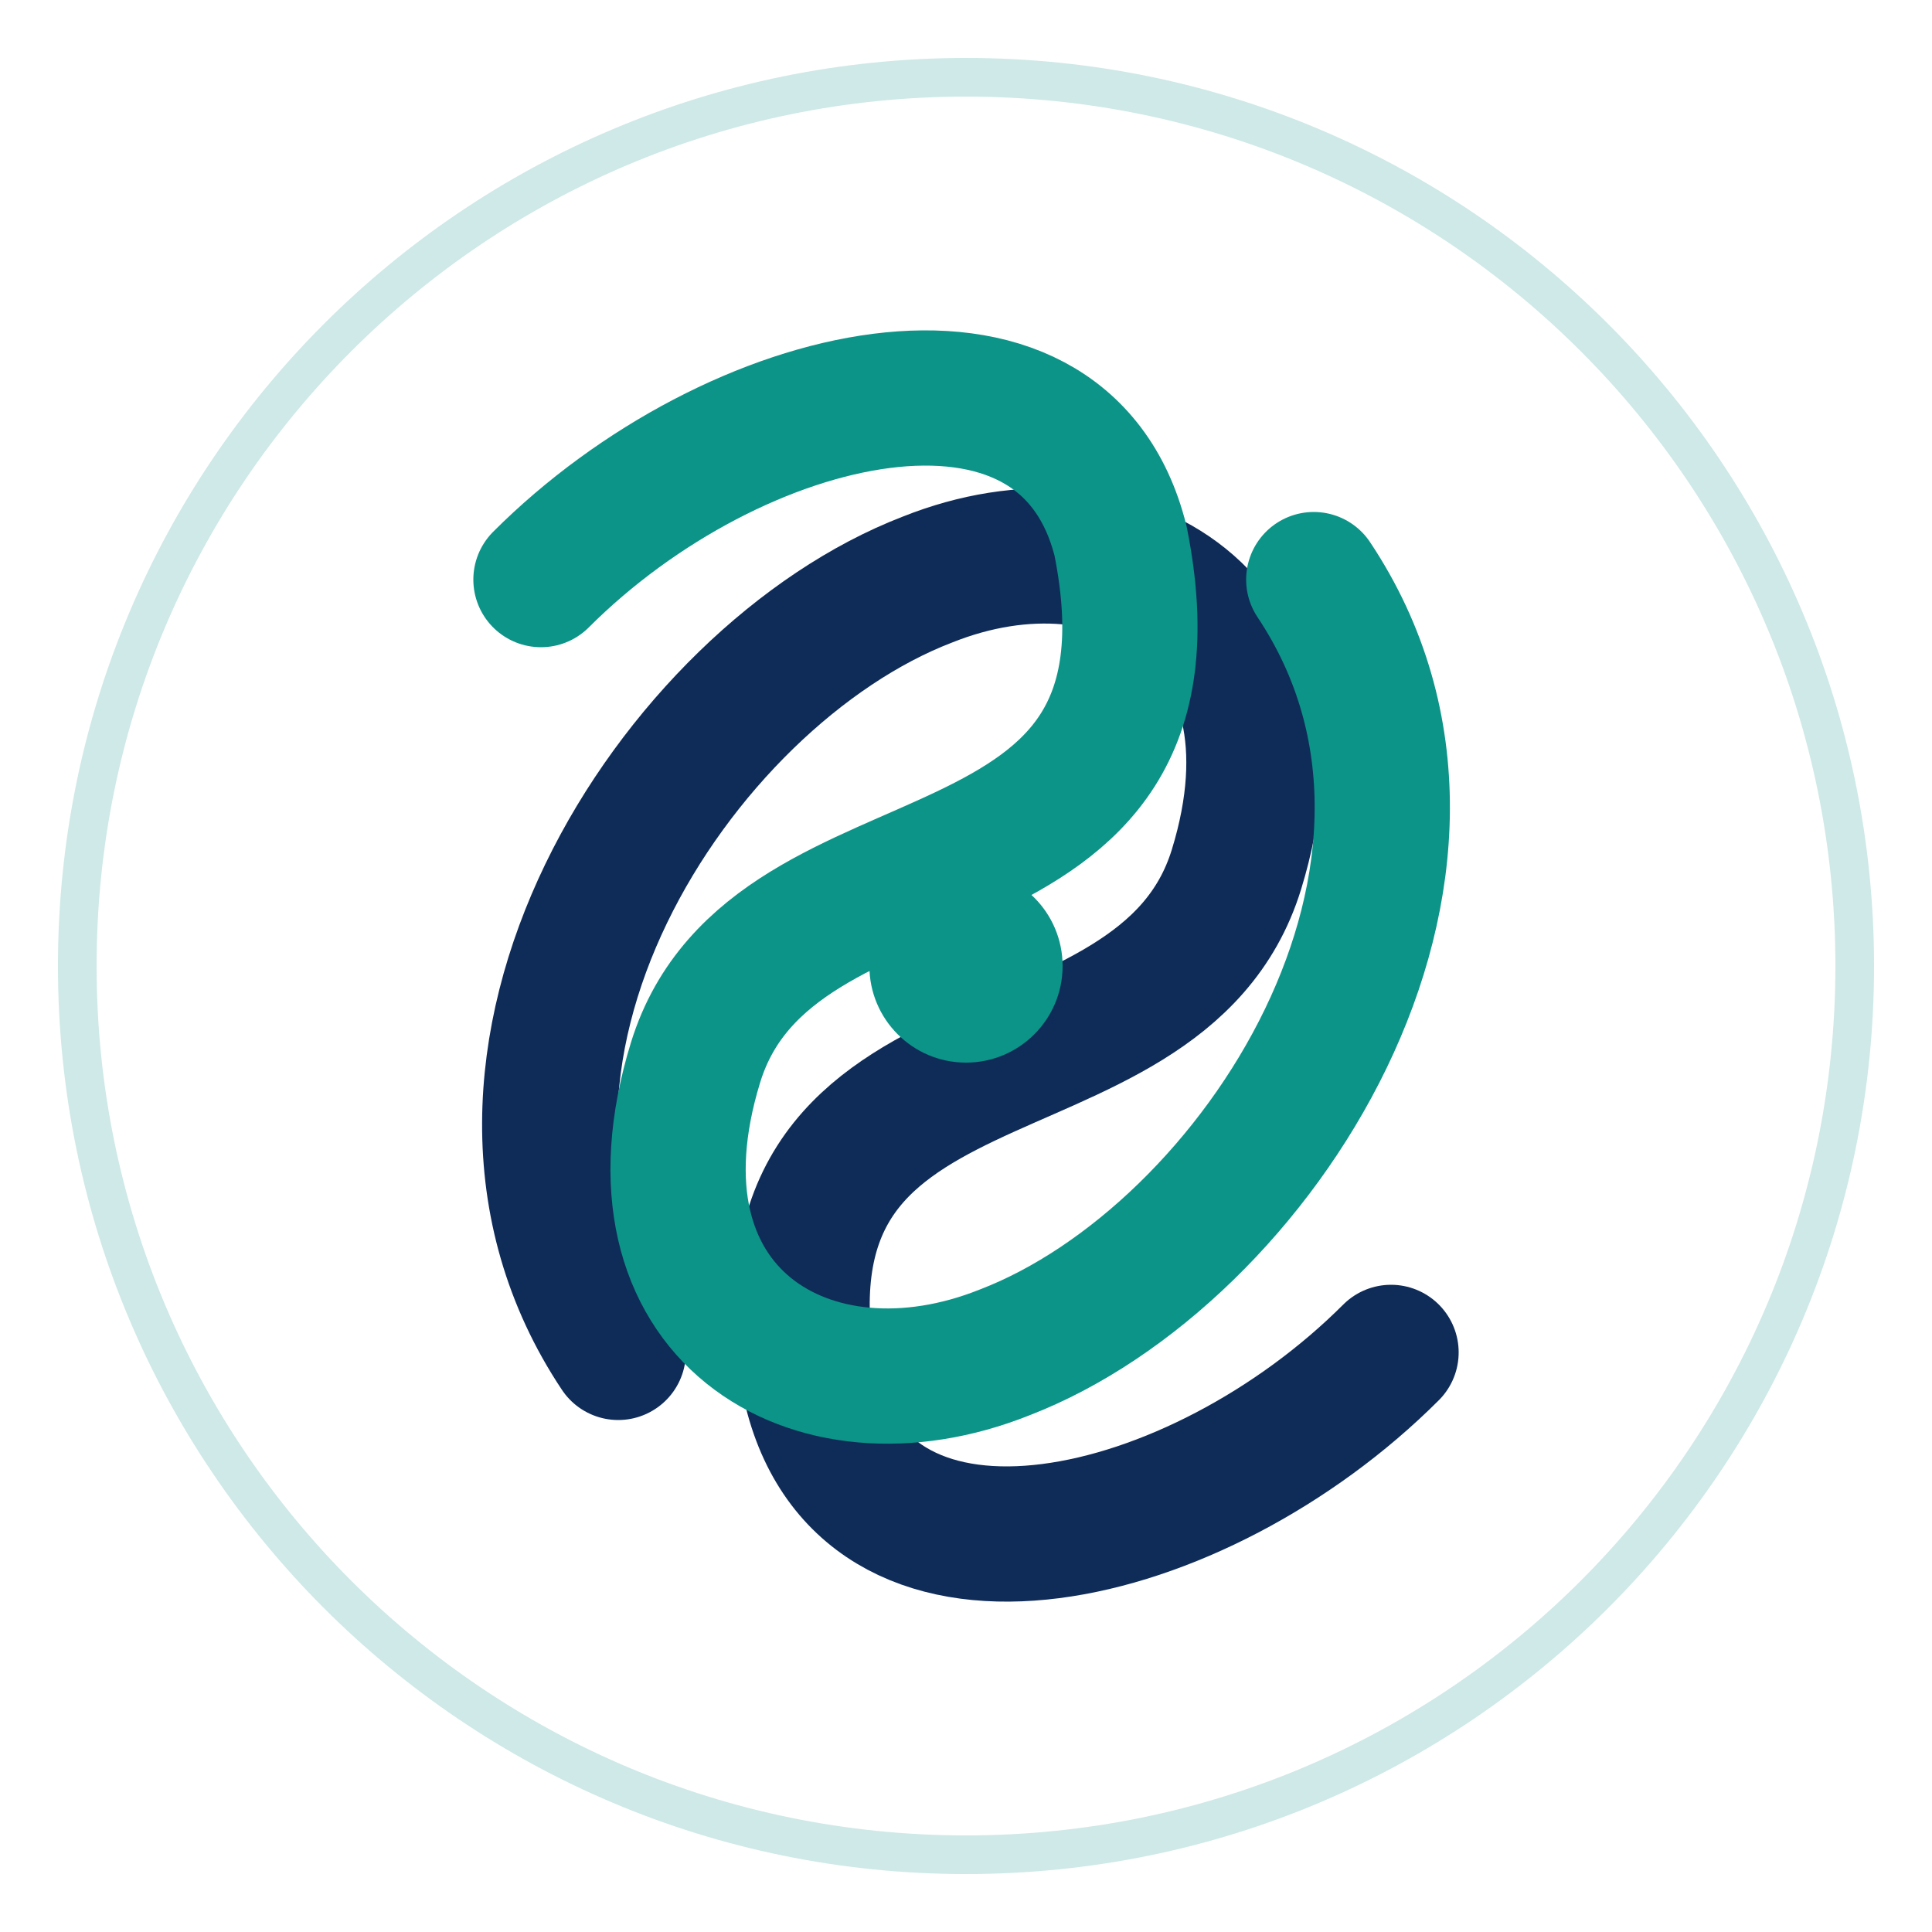
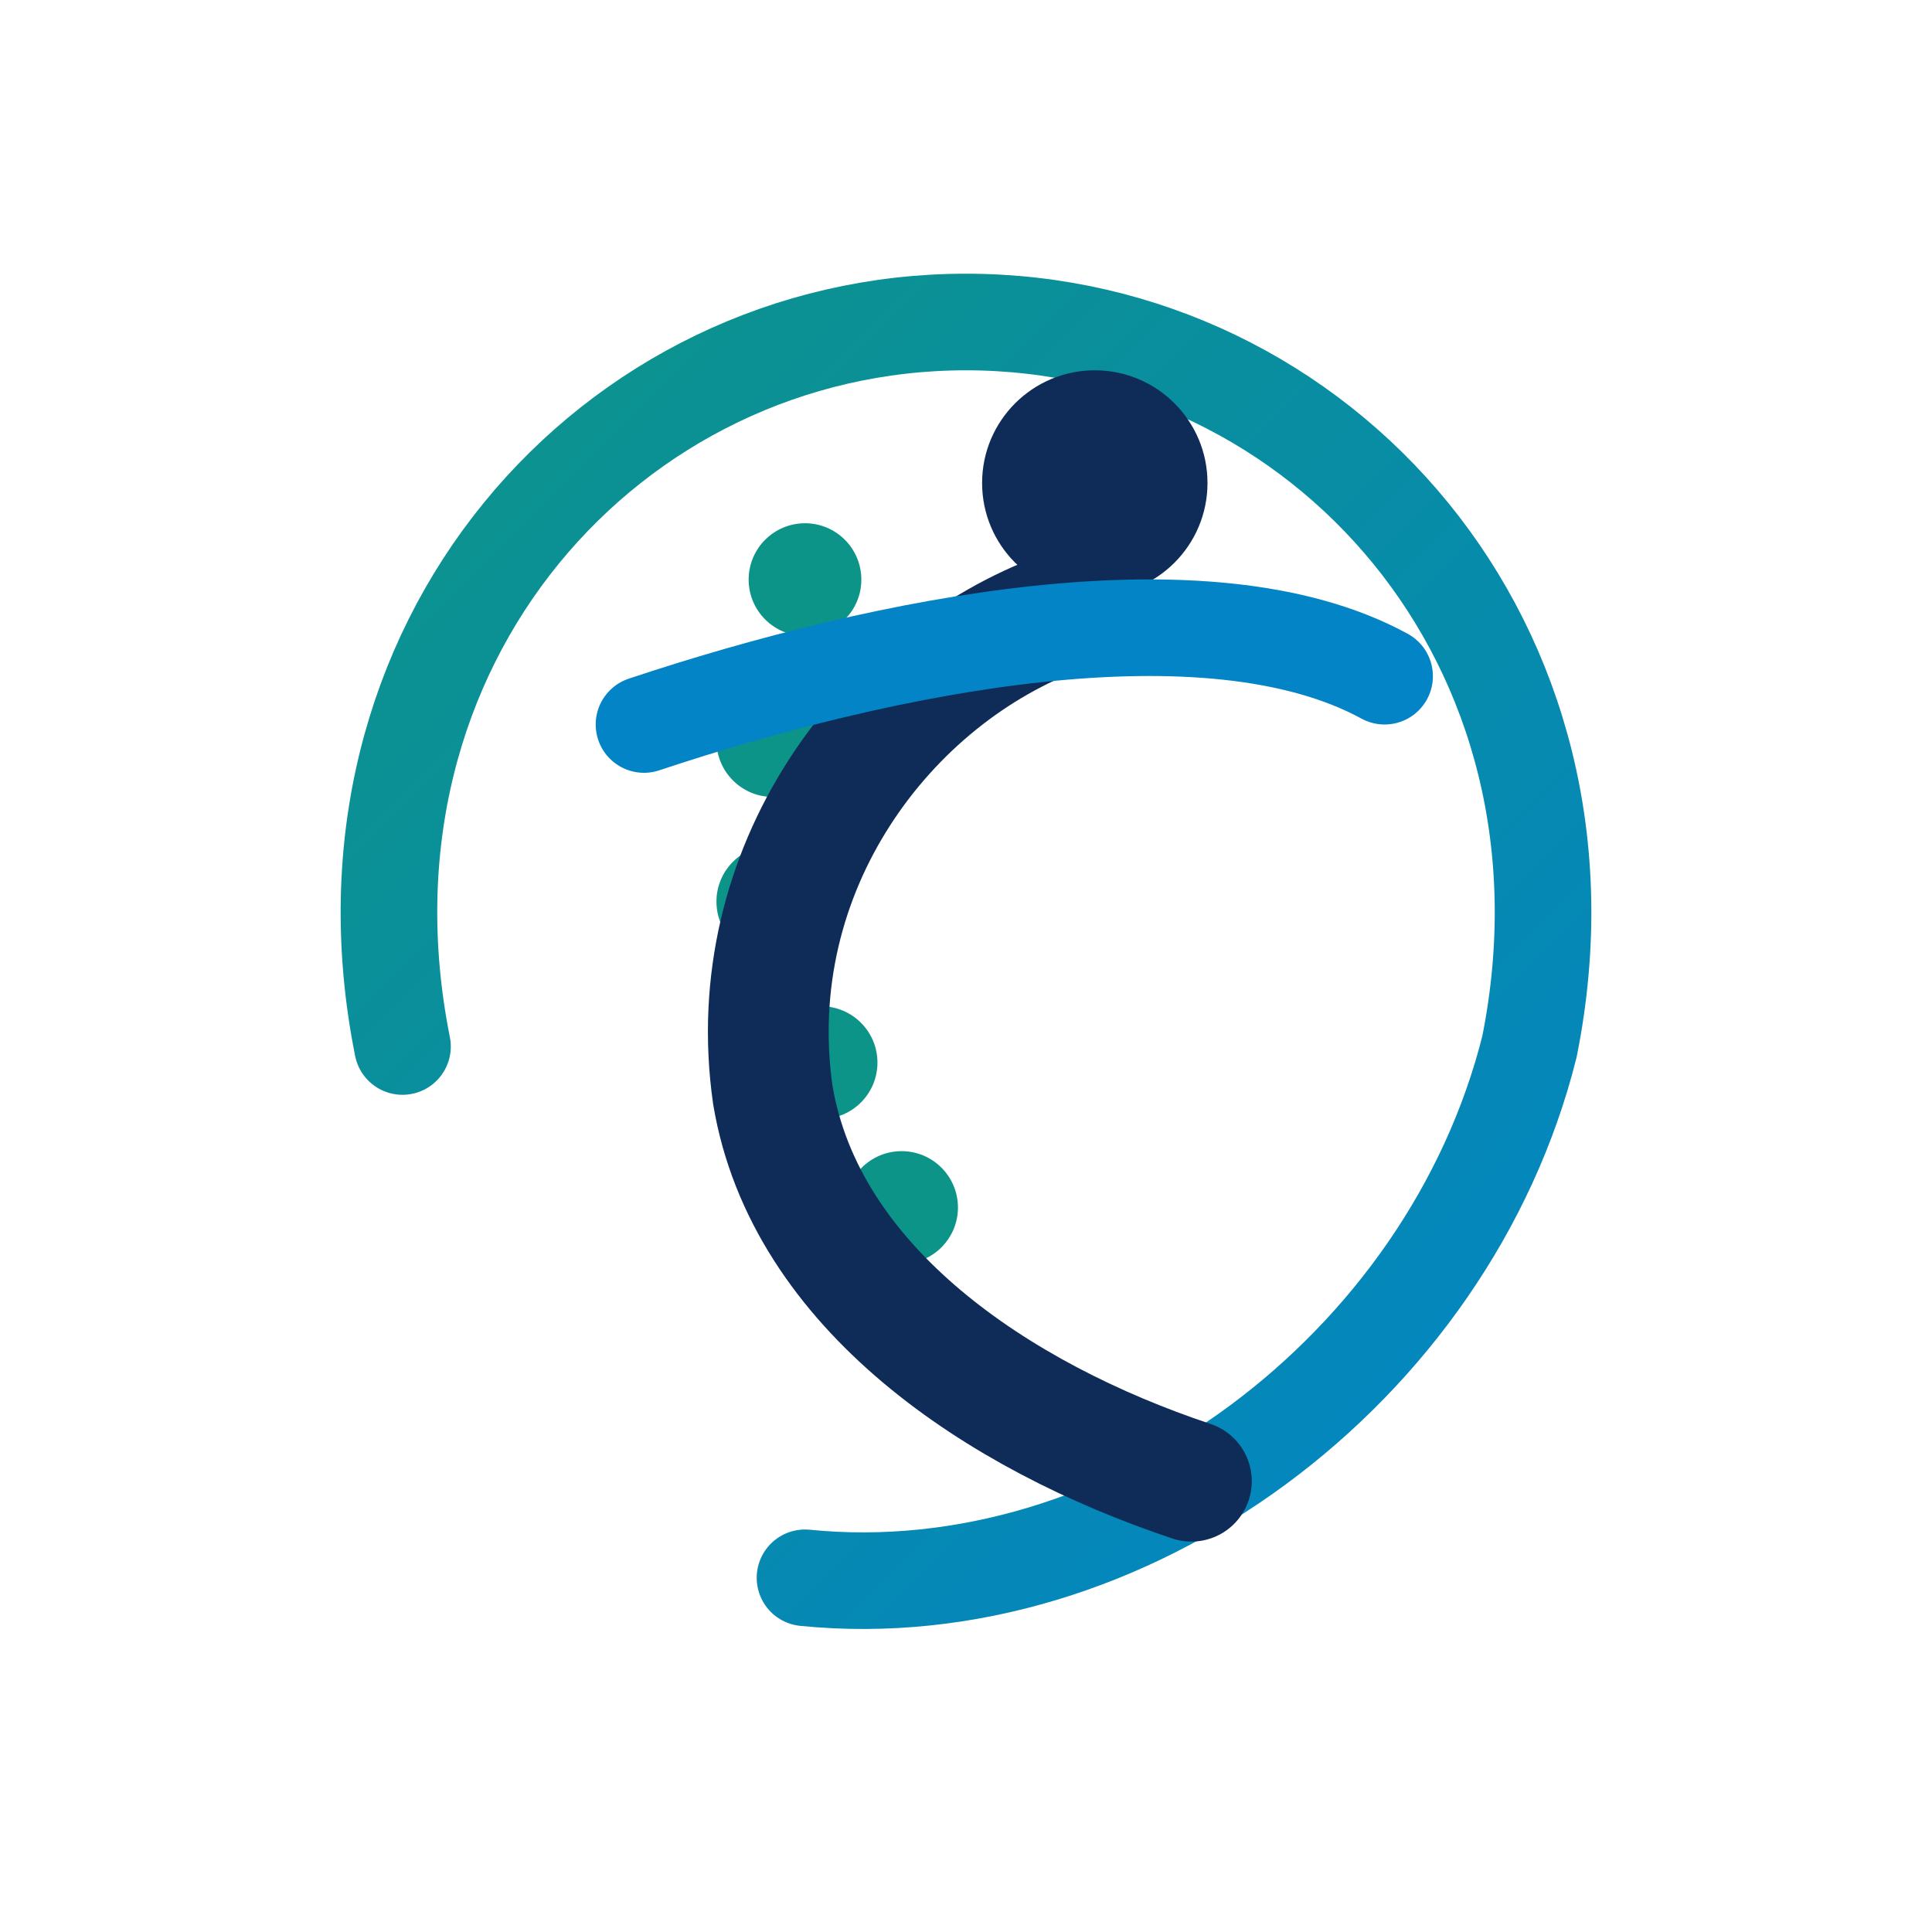
- <svg xmlns="http://www.w3.org/2000/svg" viewBox="0 0 100 100" fill="none">
-   <circle cx="50" cy="50" r="46" stroke="#0D9488" stroke-width="2" stroke-opacity="0.2" />
-   <path d="M 32 70 C 22 55 35 35 48 30 C 58 26 68 32 64 45 C 60 58 38 52 42 72 C 45 84 62 80 72 70" stroke="#0F2C59" stroke-width="7" stroke-linecap="round" stroke-linejoin="round" />
-   <path d="M 68 30 C 78 45 65 65 52 70 C 42 74 32 68 36 55 C 40 42 62 48 58 28 C 55 16 38 20 28 30" stroke="#0D9488" stroke-width="7" stroke-linecap="round" stroke-linejoin="round" />
-   <circle cx="50" cy="50" r="5" fill="#0D9488" />
+ <svg xmlns="http://www.w3.org/2000/svg" viewBox="0 0 120 120" fill="none">
+   <path d="M 25 65 C 20 40 38 20 60 20 C 82 20 100 40 95 65 C 90 85 70 100 50 98" stroke="url(#tealGradient)" stroke-width="6" stroke-linecap="round" fill="none" />
+   <circle cx="50" cy="36" r="3.5" fill="#0D9488" />
+   <circle cx="48" cy="46" r="3.5" fill="#0D9488" />
+   <circle cx="48" cy="56" r="3.5" fill="#0D9488" />
+   <circle cx="51" cy="66" r="3.5" fill="#0D9488" />
+   <circle cx="56" cy="75" r="3.5" fill="#0D9488" />
+   <circle cx="68" cy="30" r="7" fill="#0F2C59" />
+   <path d="M 66 38 C 55 42 46 54 48 68 C 50 80 62 88 74 92" stroke="#0F2C59" stroke-width="7.5" stroke-linecap="round" stroke-linejoin="round" fill="none" />
+   <path d="M 40 45 C 55 40 75 36 86 42" stroke="#0284C7" stroke-width="6" stroke-linecap="round" fill="none" />
+   <defs>
+     <linearGradient id="tealGradient" x1="20" y1="20" x2="100" y2="100" gradientUnits="userSpaceOnUse">
+       <stop offset="0%" stop-color="#0D9488" />
+       <stop offset="100%" stop-color="#0284C7" />
+     </linearGradient>
+   </defs>
</svg>
